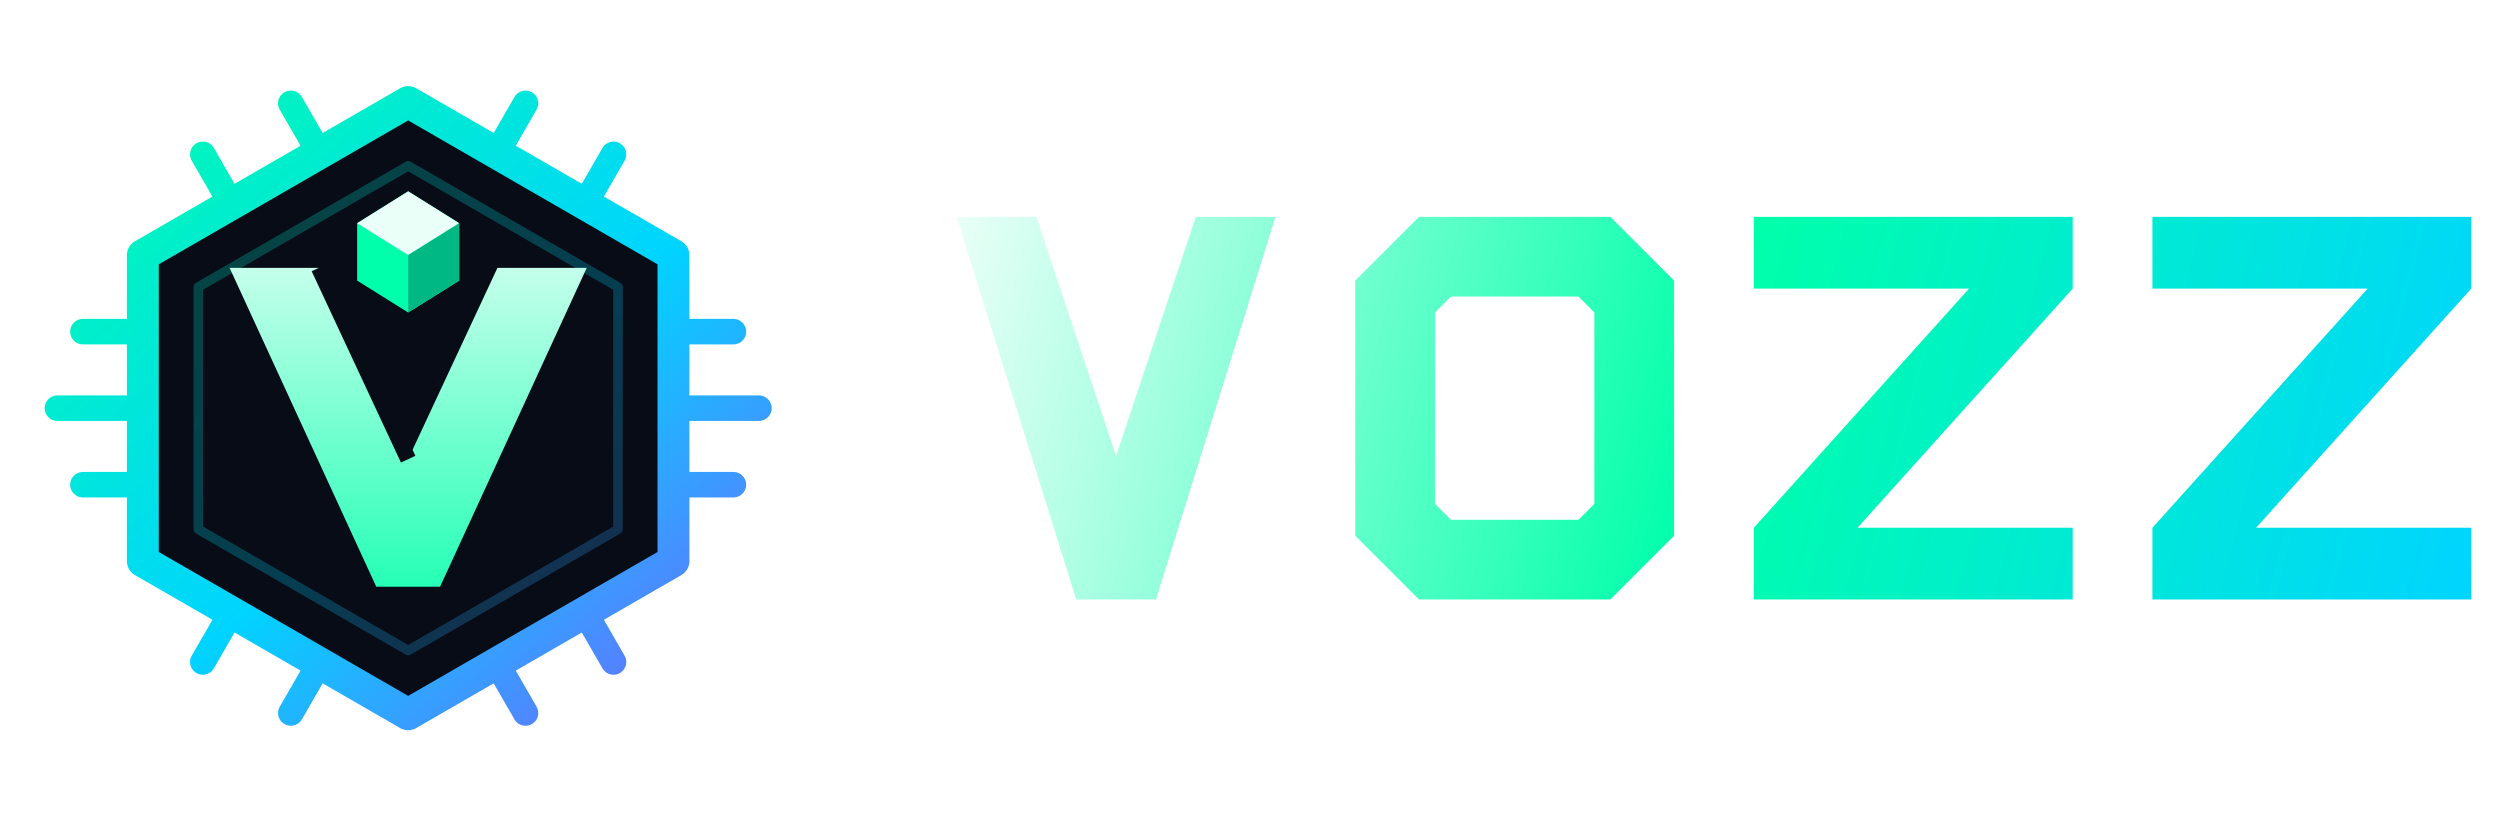
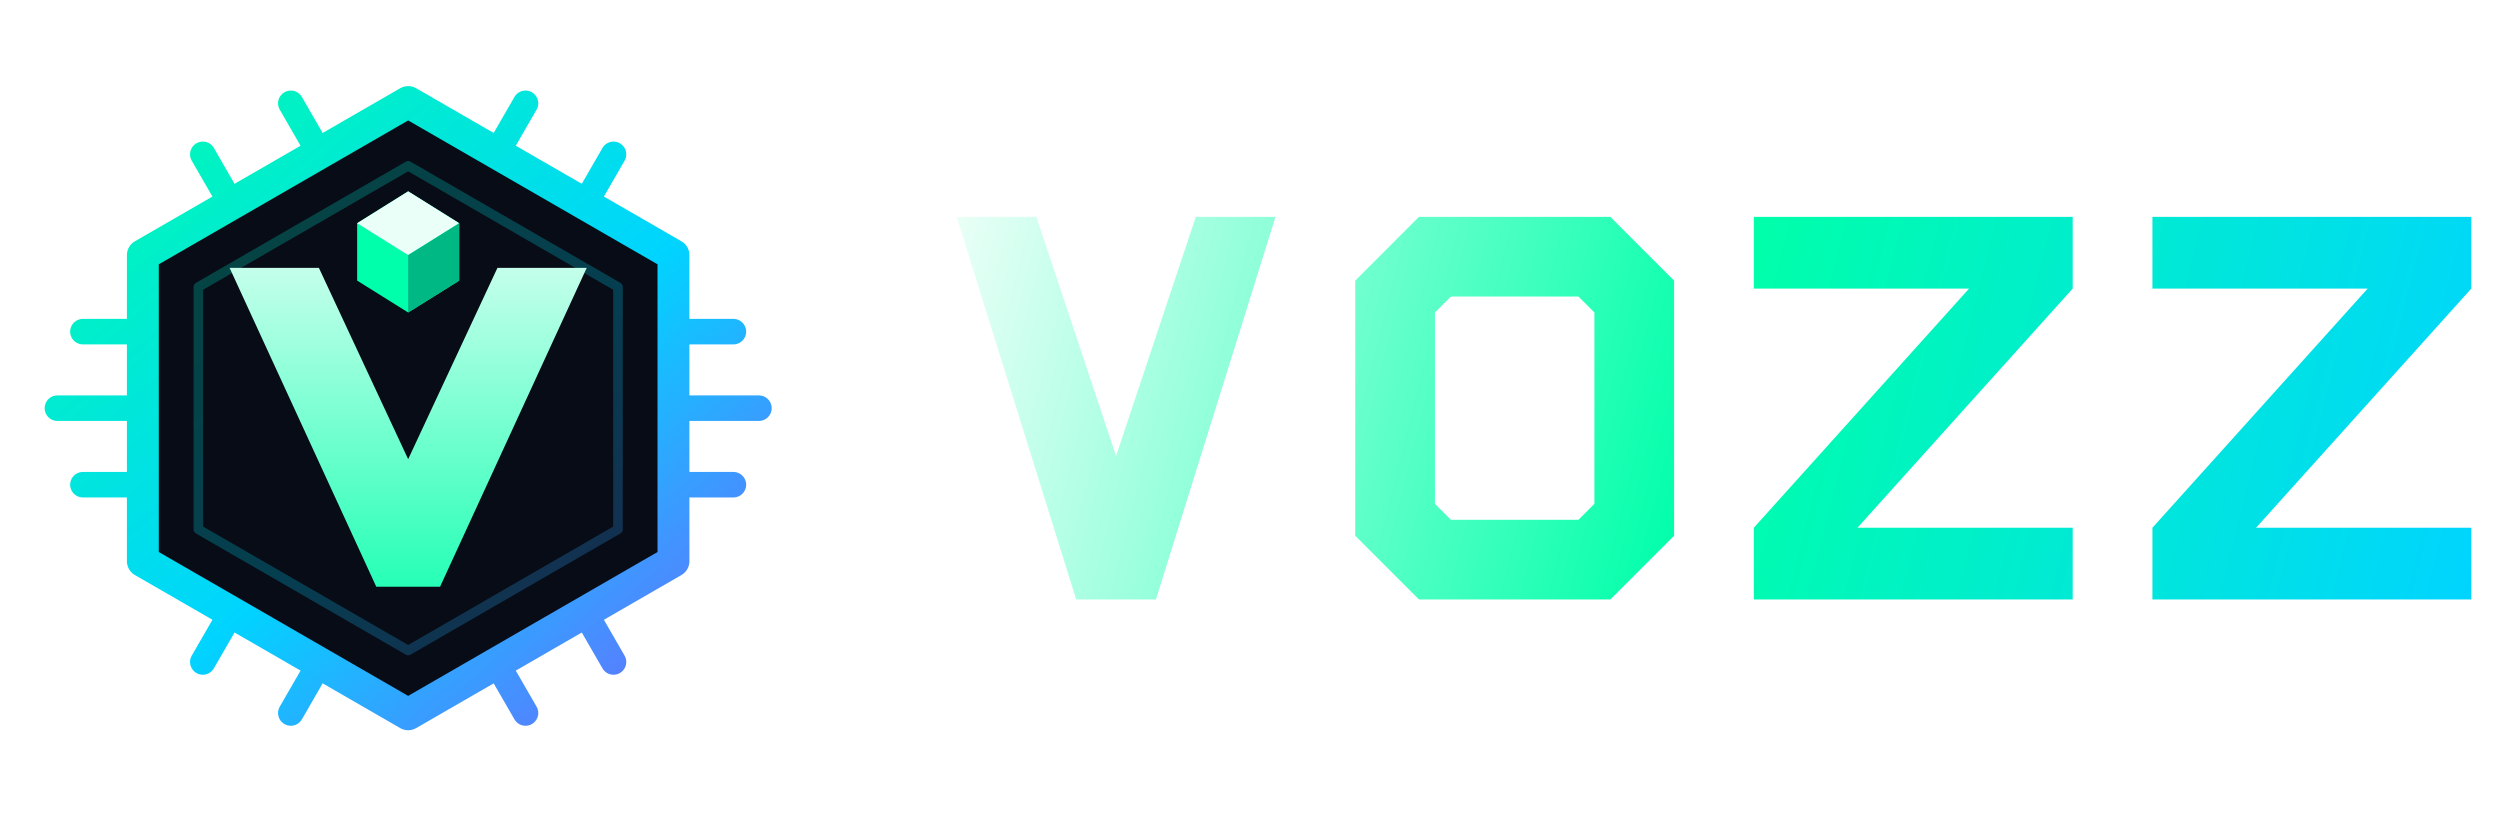
<svg xmlns="http://www.w3.org/2000/svg" viewBox="0 0 392 128" fill="none">
  <defs>
    <linearGradient id="vz-g" x1="16" y1="8" x2="112" y2="120" gradientUnits="userSpaceOnUse">
      <stop offset="0" stop-color="#00ffaa" />
      <stop offset="0.55" stop-color="#00d4ff" />
      <stop offset="1" stop-color="#7a5cff" />
    </linearGradient>
    <linearGradient id="vz-core" x1="64" y1="30" x2="64" y2="104" gradientUnits="userSpaceOnUse">
      <stop offset="0" stop-color="#eafff7" />
      <stop offset="1" stop-color="#00ffaa" />
    </linearGradient>
    <linearGradient id="vz-w" x1="0" y1="0" x2="190" y2="48" gradientUnits="userSpaceOnUse">
      <stop offset="0" stop-color="#eafff7" />
      <stop offset="0.5" stop-color="#00ffaa" />
      <stop offset="1" stop-color="#00d4ff" />
    </linearGradient>
  </defs>
  <g stroke="url(#vz-g)" stroke-width="4" stroke-linecap="round">
    <path d="M50.1 24l-4.5-7.8M36.3 32l-4.5-7.8M77.9 24l4.5-7.8M91.7 32l4.5-7.8" />
    <path d="M50.1 104l-4.5 7.8M36.3 96l-4.5 7.8M77.9 104l4.5 7.8M91.7 96l4.5 7.8" />
    <path d="M22 52h-9M22 64h-13M22 76h-9M106 52h9M106 64h13M106 76h9" />
  </g>
  <path d="M64 16 105.6 40v48L64 112 22.4 88V40Z" fill="#070c16" stroke="url(#vz-g)" stroke-width="5" stroke-linejoin="round" />
  <path d="M64 26 96.9 45v38L64 102 31.1 83V45Z" stroke="url(#vz-g)" stroke-opacity="0.25" stroke-width="1.5" stroke-linejoin="round" />
  <path d="M36 42h14l14 30 14-30h14L69 92h-10Z" fill="url(#vz-core)" />
-   <path d="M50 42 64 72" stroke="#070c16" stroke-width="2.5" />
  <path d="M64 30 72 35v9l-8 5-8-5v-9Z" fill="#00ffaa" />
  <path d="M64 30 72 35l-8 5-8-5Z" fill="#eafff7" />
  <path d="M64 40v9l8-5v-9Z" fill="#00b884" />
  <g transform="translate(150 34) scale(1.25)" fill="url(#vz-w)">
    <path d="M0 0h10l10 30 10-30h10L25 48h-10Z" />
    <path fill-rule="evenodd" d="M58 0h24l8 8v32l-8 8H58l-8-8V8Zm4 10h16l2 2v24l-2 2H62l-2-2V12Z" />
    <path d="M100 0h40v9L113 39h27v9h-40v-9L127 9h-27Z" />
    <path d="M150 0h40v9L163 39h27v9h-40v-9L177 9h-27Z" />
  </g>
</svg>
